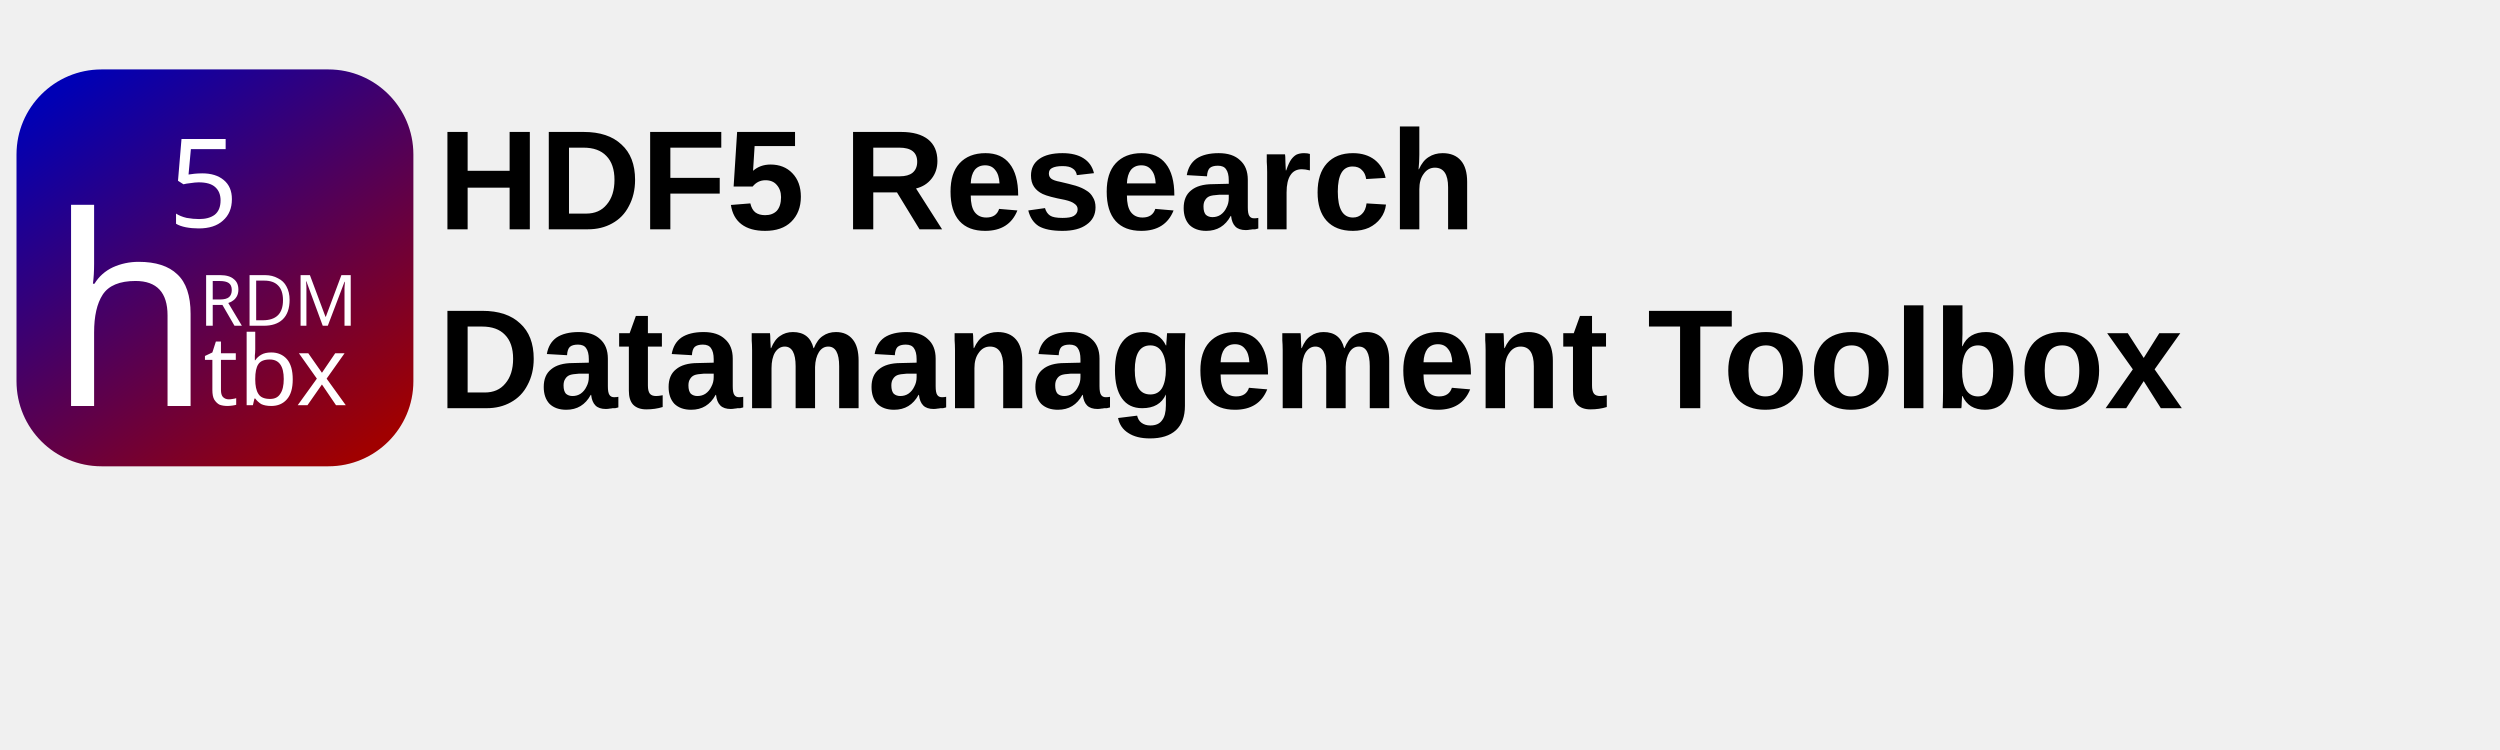
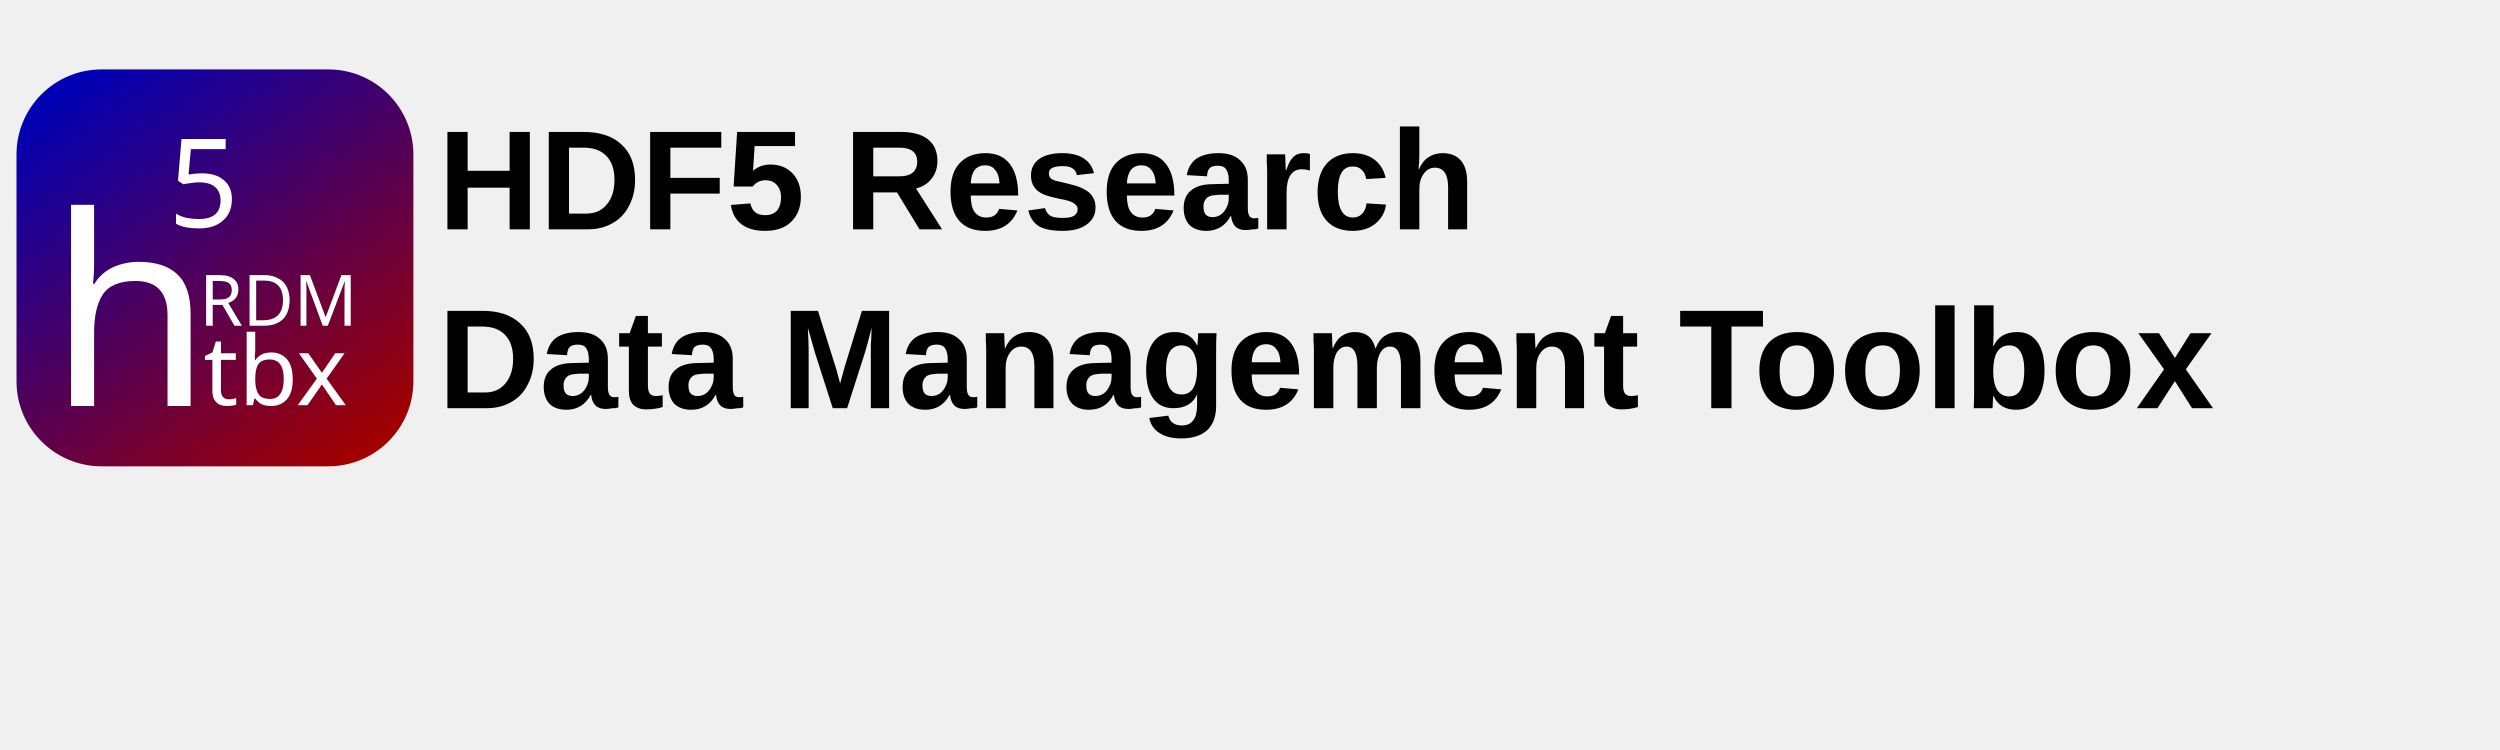
<svg xmlns="http://www.w3.org/2000/svg" xmlns:xlink="http://www.w3.org/1999/xlink" width="100mm" height="30mm" viewBox="0 0 100 30" version="1.1" id="svg5">
  <defs id="defs2">
    <linearGradient id="linearGradient4646-2">
      <stop style="stop-color:#0000b5;stop-opacity:1" offset="0" id="stop4642" />
      <stop style="stop-color:#a00000;stop-opacity:1" offset="1" id="stop4644" />
    </linearGradient>
    <linearGradient xlink:href="#linearGradient4646-2" id="linearGradient38986" x1="3.969" y1="1.323" x2="17.198" y2="17.198" gradientUnits="userSpaceOnUse" gradientTransform="matrix(1,0,0,0.8571427,0.9226232,23.21036)" />
  </defs>
  <g id="layer1" transform="translate(-2.907692,-20.43293)">
    <rect style="fill:url(#linearGradient38986);fill-opacity:1;stroke:none;stroke-width:0.06;stroke-linecap:round;stroke-miterlimit:4;stroke-dasharray:none;stroke-opacity:0" id="rect38786" width="15.875" height="15.875" x="3.568" y="23.21" ry="3.402" />
    <text xml:space="preserve" style="font-style:normal;font-weight:normal;font-size:10.583px;line-height:1.25;font-family:sans-serif;fill:#000000;fill-opacity:1;stroke:none;stroke-width:0.265" x="4.844" y="36.674" id="text6744-0">
      <tspan id="tspan6742-3" style="fill:#ffffff;fill-opacity:1;stroke-width:0.265" x="4.844" y="36.674">h</tspan>
    </text>
    <text xml:space="preserve" style="font-style:normal;font-weight:normal;font-size:4.939px;line-height:1.25;font-family:sans-serif;fill:#000000;fill-opacity:1;stroke:none;stroke-width:0.265" x="9.638" y="29.521" id="text6744-5-2">
      <tspan id="tspan6742-2-4" style="font-size:4.939px;fill:#ffffff;fill-opacity:1;stroke-width:0.265" x="9.638" y="29.521">5</tspan>
    </text>
    <text xml:space="preserve" style="font-style:normal;font-weight:normal;font-size:3.881px;line-height:1.25;font-family:sans-serif;fill:#000000;fill-opacity:1;stroke:none;stroke-width:0.265" x="11.043" y="36.64" id="text6744-5-9-4">
      <tspan id="tspan6742-2-0-7" style="font-size:3.881px;fill:#ffffff;fill-opacity:1;stroke-width:0.265" x="11.043" y="36.64">tbx</tspan>
    </text>
    <text xml:space="preserve" style="font-style:normal;font-weight:normal;font-size:2.808px;line-height:1.25;font-family:sans-serif;fill:#000000;fill-opacity:1;stroke:none;stroke-width:0.263" x="10.941" y="33.302" id="text6744-5-9-1-8" transform="scale(0.9951373,1.004887)">
      <tspan id="tspan6742-2-0-9-3" style="font-size:2.808px;fill:#ffffff;fill-opacity:1;stroke-width:0.263" x="10.941" y="33.302">RDM</tspan>
    </text>
    <text xml:space="preserve" style="font-style:normal;font-weight:normal;font-size:5.644px;line-height:1.25;font-family:sans-serif;fill:#000000;fill-opacity:1;stroke:none;stroke-width:0.263" x="20.532" y="29.462" id="text6744-5-9-1-8-3" transform="scale(0.9951373,1.004887)">
      <tspan id="tspan6742-2-0-9-3-3" style="font-style:normal;font-variant:normal;font-weight:bold;font-stretch:normal;font-size:5.644px;font-family:Arial;-inkscape-font-specification:'Arial Bold';fill:#000000;fill-opacity:1;stroke-width:0.263" x="20.532" y="29.462">HDF5 Research</tspan>
-       <tspan style="font-style:normal;font-variant:normal;font-weight:bold;font-stretch:normal;font-size:5.644px;font-family:Arial;-inkscape-font-specification:'Arial Bold';fill:#000000;fill-opacity:1;stroke-width:0.263" x="20.532" y="36.583" id="tspan3494">Datamanagement Toolbox</tspan>
+       <tspan style="font-style:normal;font-variant:normal;font-weight:bold;font-stretch:normal;font-size:5.644px;font-family:Arial;-inkscape-font-specification:'Arial Bold';fill:#000000;fill-opacity:1;stroke-width:0.263" x="20.532" y="36.583" id="tspan3494">Data Management Toolbox</tspan>
    </text>
  </g>
</svg>
